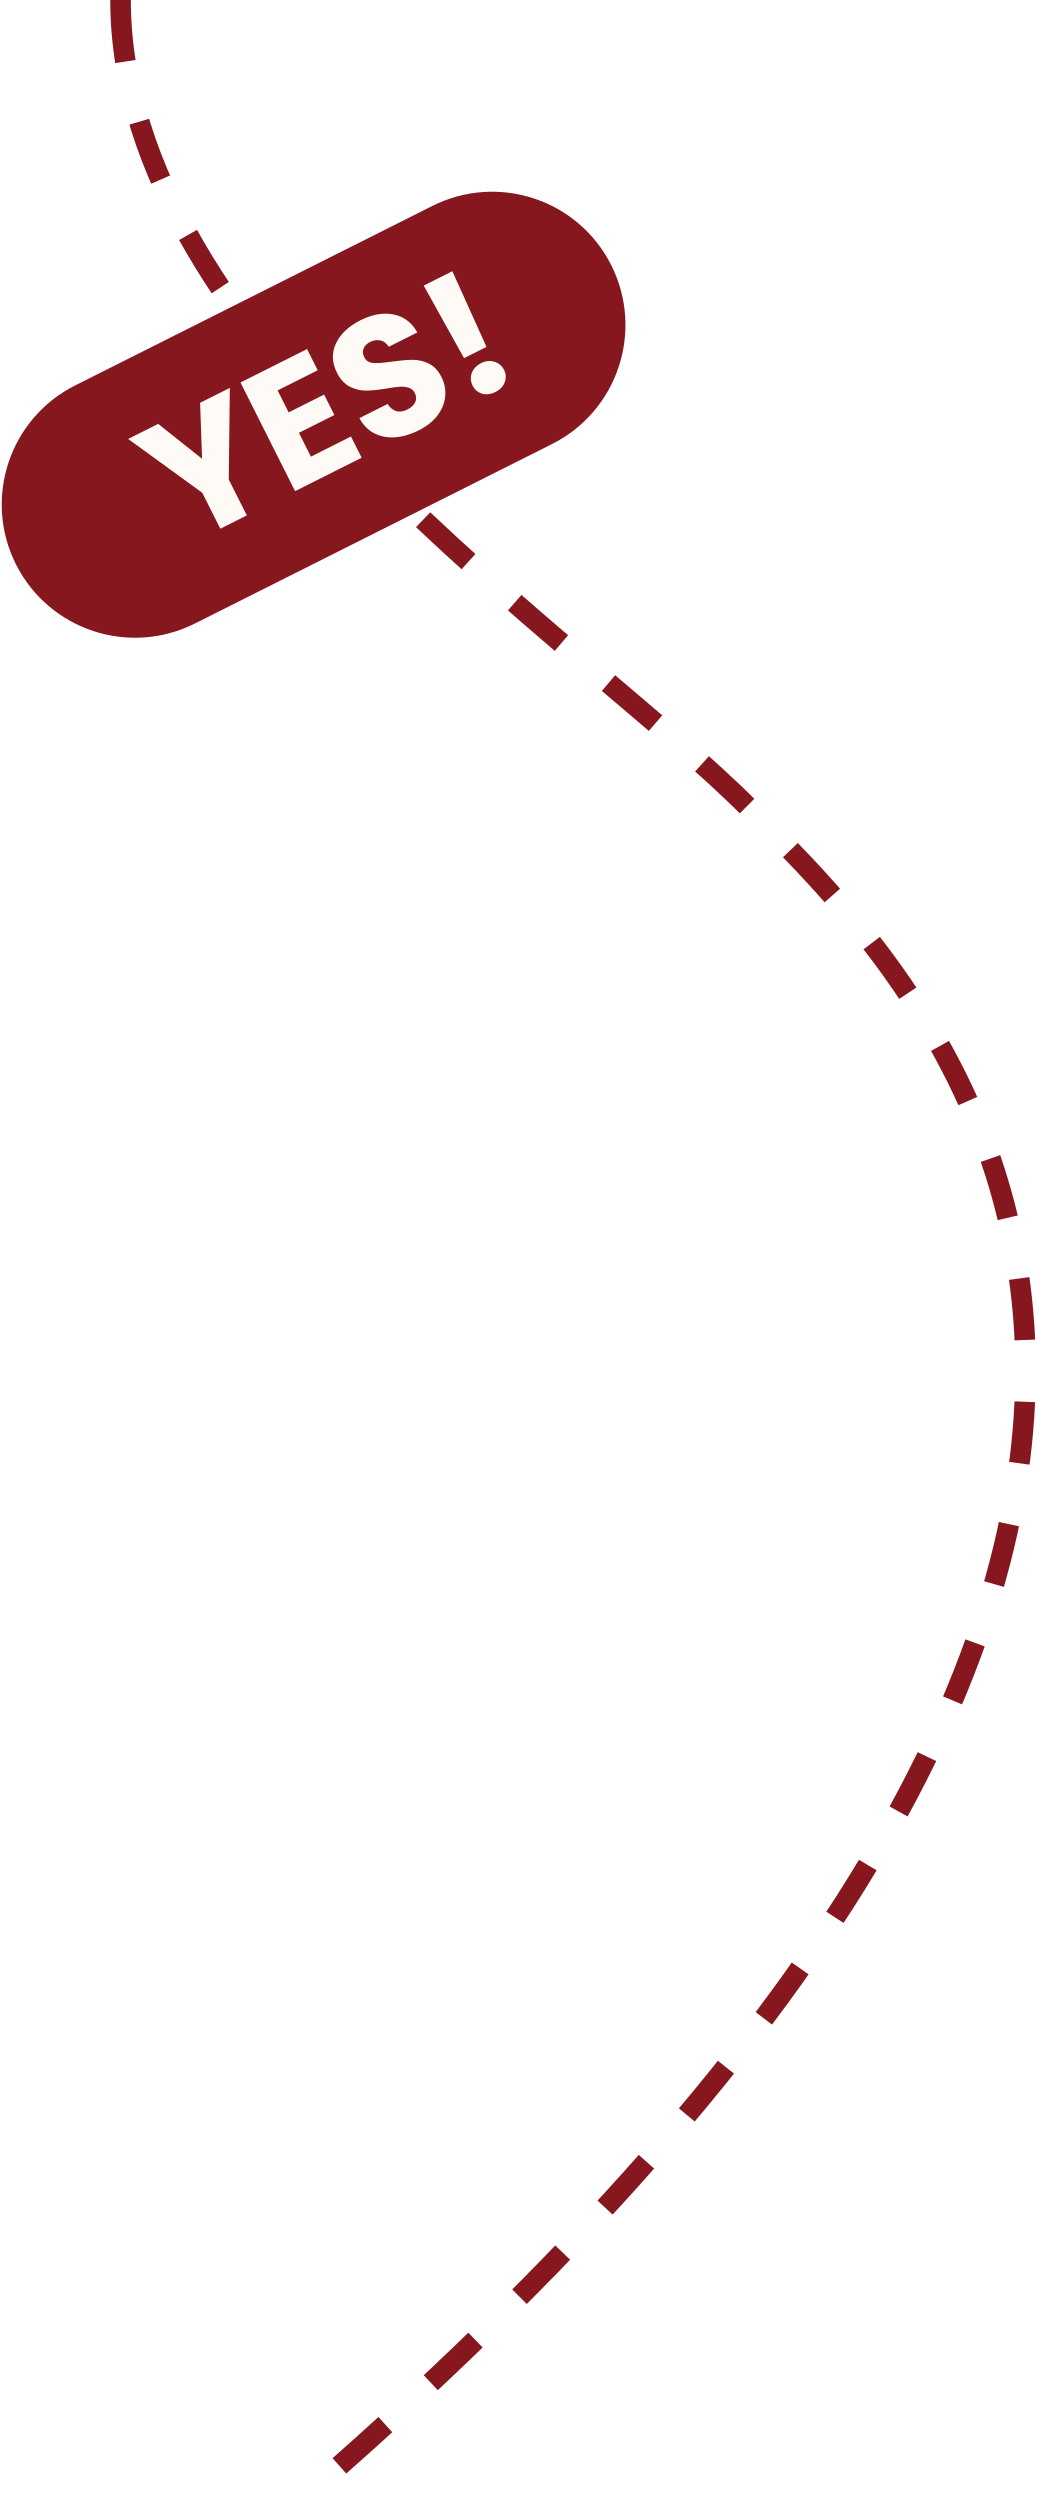
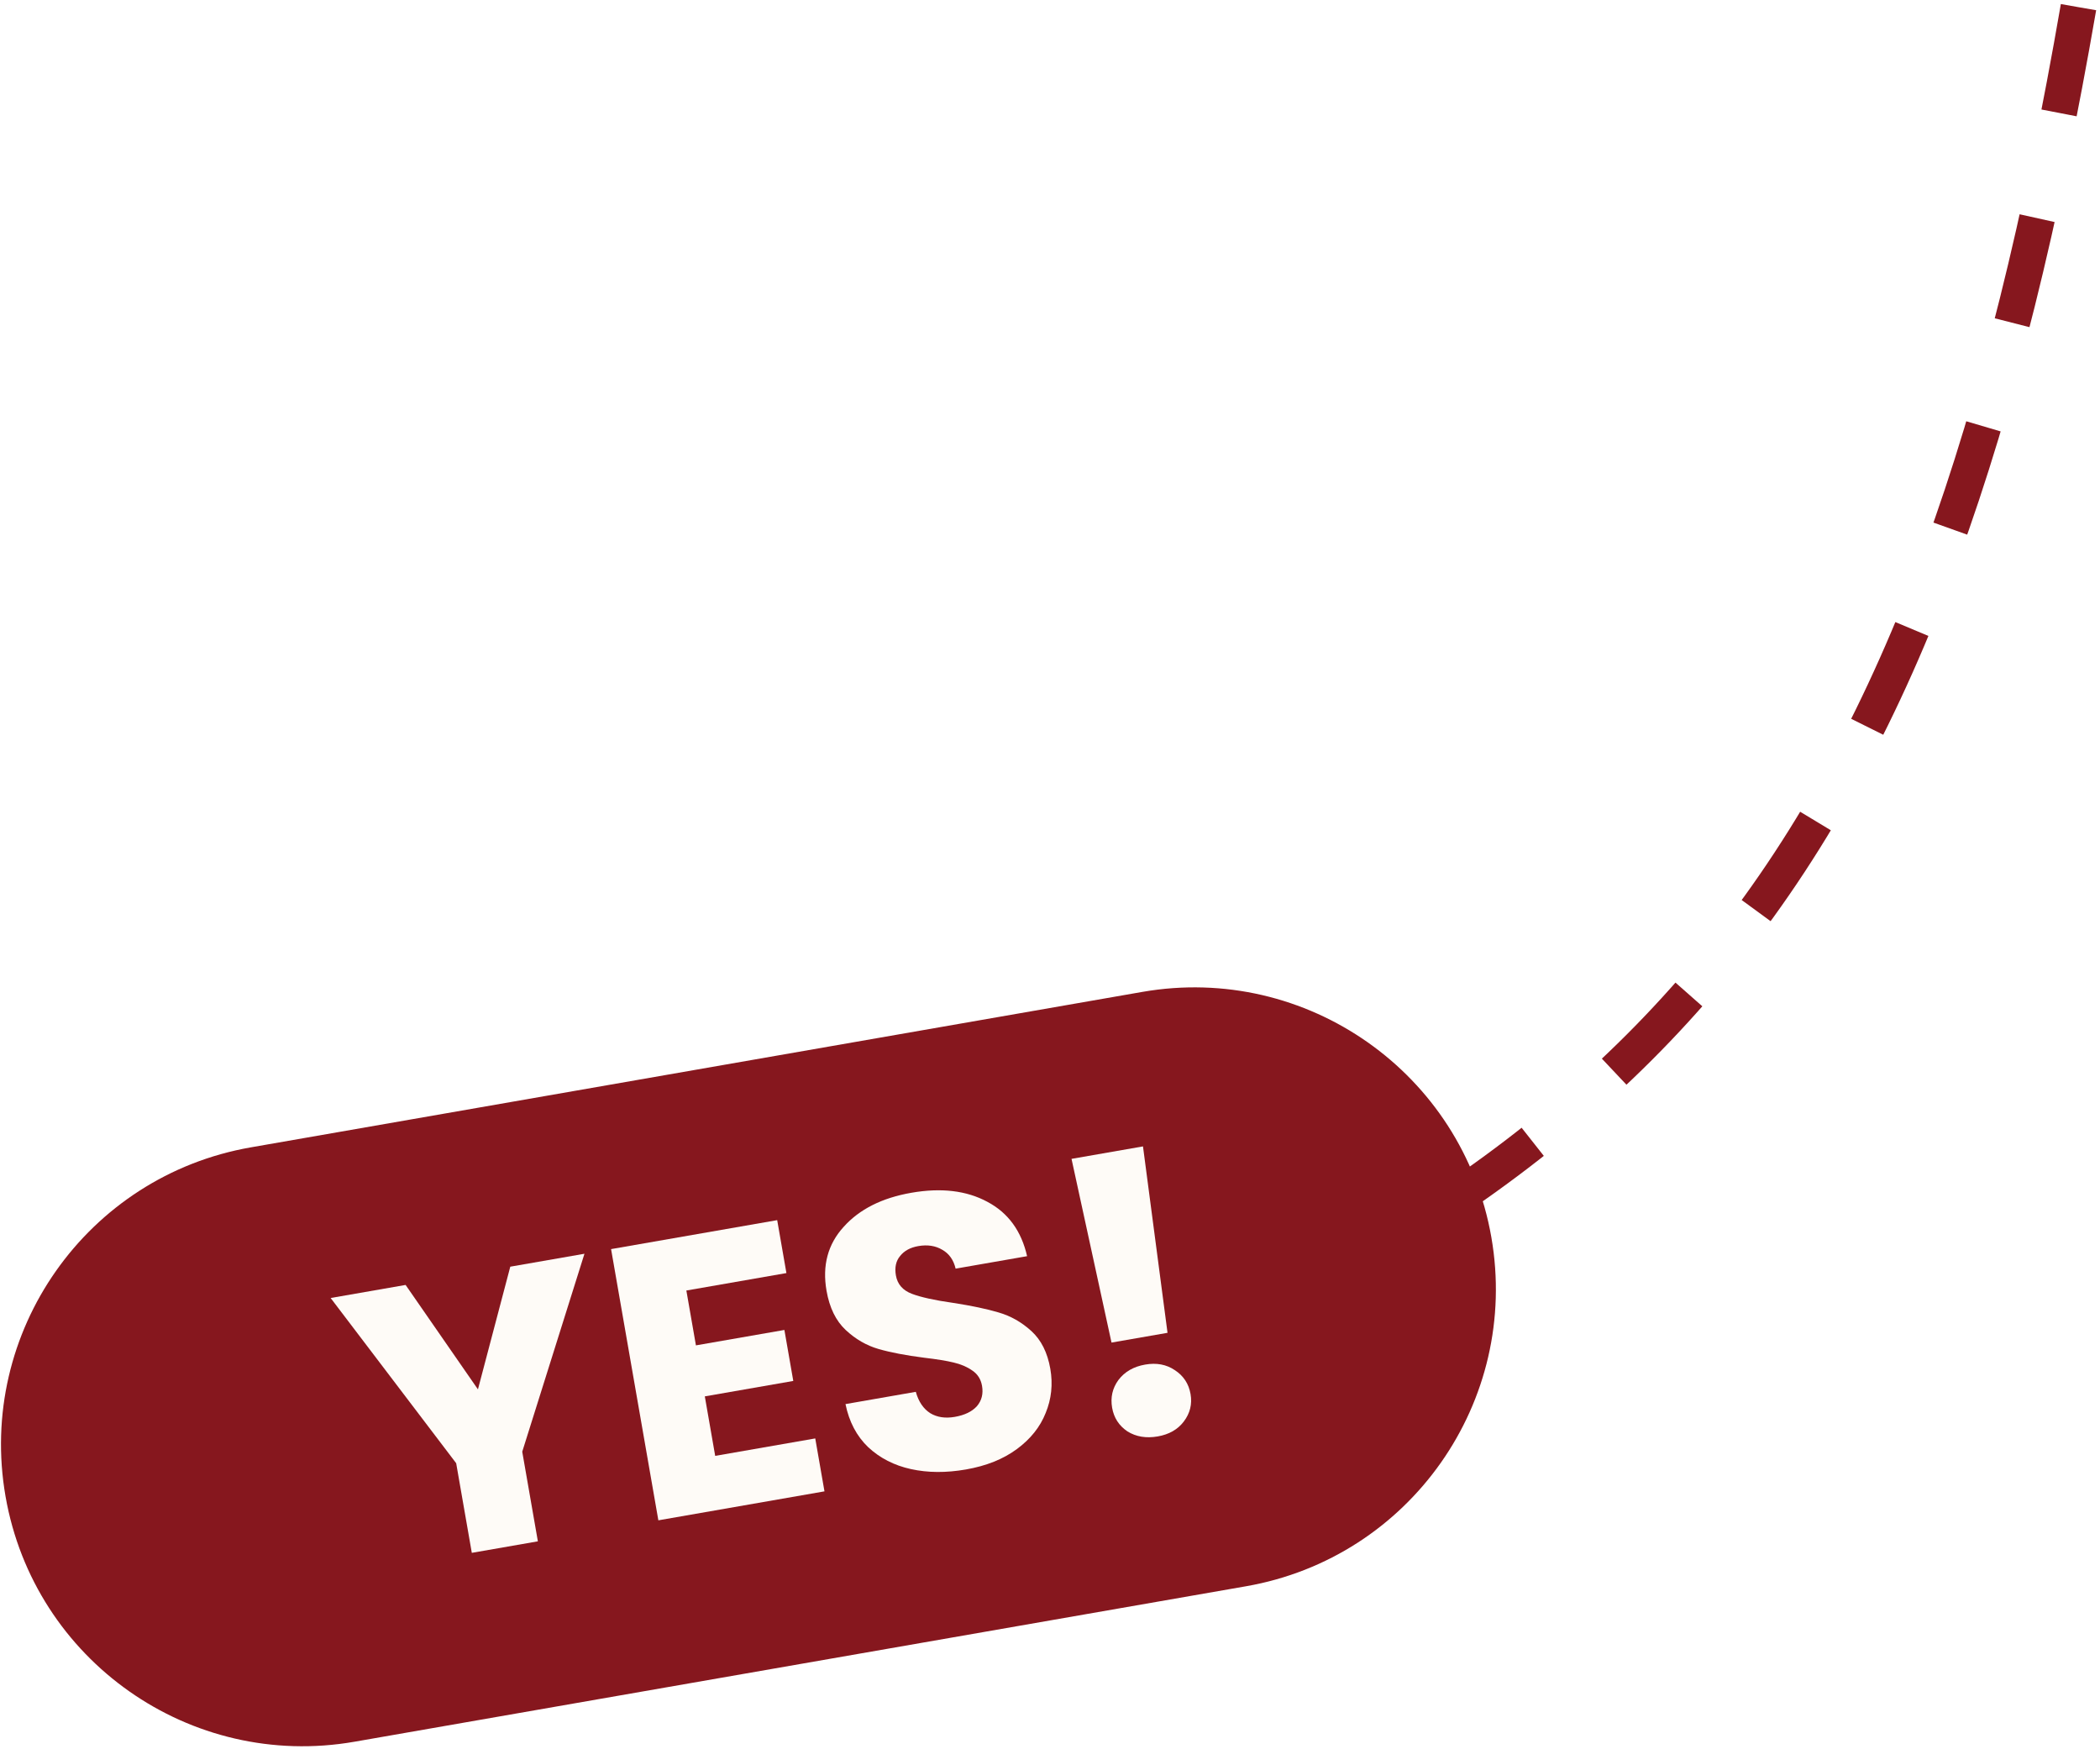
- <svg xmlns="http://www.w3.org/2000/svg" width="252" height="607" viewBox="0 0 252 607" fill="none">
-   <path d="M29.269 0C29.269 83.587 141.695 155.621 182.058 196.396C222.422 237.17 355.22 361.531 75.445 604.817" stroke="#86171E" stroke-width="5" stroke-dasharray="15 15" />
-   <path d="M3.871 137.014C-4.152 121.048 2.287 101.602 18.253 93.58L104.976 50.001C120.941 41.979 140.387 48.418 148.41 64.383C156.432 80.348 149.993 99.794 134.028 107.817L47.305 151.395C31.339 159.418 11.893 152.979 3.871 137.014Z" fill="#86171E" />
-   <path d="M55.8 94.17L55.544 116.422L59.925 125.14L53.499 128.37L49.117 119.651L31.11 106.577L38.401 102.914L49.063 111.394L48.585 97.796L55.8 94.17Z" fill="#FEFBF7" />
-   <path d="M67.403 94.789L70.084 100.125L78.69 95.8L81.183 100.761L72.577 105.086L75.485 110.873L85.218 105.982L87.805 111.13L71.646 119.251L58.389 92.869L74.549 84.749L77.136 89.898L67.403 94.789Z" fill="#FEFBF7" />
-   <path d="M101.655 104.501C99.726 105.47 97.84 106.025 95.997 106.167C94.154 106.309 92.46 105.999 90.916 105.237C89.398 104.462 88.179 103.223 87.26 101.52L94.1 98.083C94.691 99.01 95.407 99.591 96.247 99.828C97.075 100.039 97.953 99.912 98.88 99.447C99.832 98.968 100.477 98.377 100.814 97.675C101.138 96.947 101.105 96.194 100.715 95.418C100.388 94.766 99.892 94.341 99.227 94.142C98.587 93.93 97.872 93.85 97.082 93.901C96.317 93.941 95.258 94.081 93.904 94.322C91.936 94.651 90.281 94.824 88.94 94.839C87.598 94.855 86.281 94.544 84.988 93.907C83.695 93.27 82.633 92.125 81.802 90.471C80.569 88.016 80.495 85.652 81.581 83.381C82.655 81.084 84.62 79.218 87.476 77.783C90.382 76.322 93.077 75.847 95.561 76.356C98.032 76.84 99.954 78.291 101.325 80.708L94.373 84.201C93.895 83.375 93.248 82.868 92.433 82.682C91.605 82.47 90.74 82.591 89.838 83.044C89.061 83.435 88.542 83.962 88.28 84.627C88.005 85.267 88.063 85.976 88.453 86.752C88.881 87.604 89.616 88.067 90.657 88.14C91.698 88.213 93.208 88.097 95.189 87.792C97.182 87.513 98.837 87.371 100.154 87.369C101.495 87.353 102.806 87.652 104.086 88.264C105.367 88.875 106.403 89.971 107.196 91.549C107.952 93.052 108.25 94.613 108.09 96.231C107.955 97.836 107.344 99.367 106.256 100.824C105.168 102.28 103.634 103.506 101.655 104.501Z" fill="#FEFBF7" />
-   <path d="M109.825 65.846L118.119 84.225L112.67 86.963L102.873 69.34L109.825 65.846ZM120.322 95.167C119.195 95.734 118.104 95.874 117.05 95.588C116.009 95.264 115.243 94.613 114.752 93.636C114.248 92.634 114.177 91.618 114.539 90.589C114.925 89.548 115.683 88.744 116.81 88.177C117.912 87.623 118.984 87.508 120.026 87.832C121.092 88.144 121.877 88.8 122.381 89.803C122.872 90.78 122.924 91.789 122.537 92.831C122.163 93.834 121.425 94.613 120.322 95.167Z" fill="#FEFBF7" />
+ <svg xmlns="http://www.w3.org/2000/svg" width="293" height="244" viewBox="0 0 293 244" fill="none">
+   <path d="M290 1C269.51 119.454 233.004 165.969 130 202" stroke="#86171E" stroke-width="5" stroke-dasharray="15 15" />
+   <path d="M0.771 208.762C-3.221 185.864 12.105 164.064 35.004 160.071L159.389 138.383C182.287 134.391 204.087 149.717 208.08 172.616C212.073 195.514 196.746 217.314 173.847 221.307L49.462 242.995C26.564 246.987 4.764 231.661 0.771 208.762Z" fill="#86171E" />
+   <path d="M81.546 174.916L72.865 202.533L75.046 215.037L65.829 216.644L63.648 204.14L46.133 181.09L56.59 179.267L66.684 193.836L71.197 176.72L81.546 174.916Z" fill="#FEFBF7" />
+   <path d="M95.764 180.045L97.099 187.699L109.442 185.547L110.682 192.662L98.339 194.814L99.786 203.115L113.747 200.681L115.034 208.065L91.857 212.106L85.26 174.268L108.437 170.227L109.724 177.611L95.764 180.045Z" fill="#FEFBF7" />
+   <path d="M134.774 205.012C132.007 205.494 129.45 205.477 127.101 204.961C124.753 204.445 122.76 203.423 121.123 201.894C119.523 200.358 118.47 198.357 117.966 195.891L127.776 194.18C128.164 195.556 128.837 196.55 129.795 197.16C130.747 197.735 131.888 197.906 133.217 197.674C134.583 197.436 135.608 196.943 136.292 196.194C136.969 195.41 137.211 194.46 137.017 193.346C136.854 192.412 136.396 191.696 135.643 191.198C134.925 190.693 134.065 190.325 133.062 190.093C132.094 189.854 130.722 189.63 128.946 189.422C126.371 189.093 124.245 188.686 122.568 188.201C120.892 187.716 119.368 186.834 117.997 185.555C116.626 184.276 115.734 182.451 115.32 180.079C114.706 176.557 115.503 173.586 117.709 171.165C119.91 168.708 123.058 167.122 127.155 166.408C131.323 165.681 134.858 166.101 137.76 167.669C140.656 169.2 142.504 171.729 143.304 175.255L133.332 176.994C133.048 175.785 132.432 174.911 131.487 174.372C130.535 173.798 129.412 173.623 128.119 173.849C127.005 174.043 126.16 174.505 125.584 175.235C125.001 175.929 124.807 176.833 125.001 177.947C125.214 179.168 125.955 180.02 127.224 180.503C128.493 180.985 130.418 181.408 132.999 181.773C135.587 182.173 137.701 182.619 139.342 183.111C141.019 183.596 142.539 184.46 143.904 185.703C145.268 186.946 146.148 188.7 146.543 190.963C146.919 193.119 146.703 195.175 145.896 197.13C145.125 199.079 143.789 200.756 141.886 202.161C139.984 203.567 137.613 204.517 134.774 205.012Z" fill="#FEFBF7" />
+   <path d="M159.474 159.939L162.898 185.946L155.082 187.308L149.503 161.678L159.474 159.939ZM161.531 200.402C159.914 200.684 158.503 200.449 157.298 199.696C156.123 198.901 155.413 197.803 155.168 196.402C154.918 194.964 155.211 193.673 156.048 192.527C156.921 191.375 158.166 190.658 159.783 190.377C161.364 190.101 162.742 190.36 163.917 191.155C165.129 191.944 165.86 193.057 166.11 194.494C166.355 195.895 166.04 197.172 165.167 198.324C164.324 199.434 163.112 200.126 161.531 200.402Z" fill="#FEFBF7" />
</svg>
